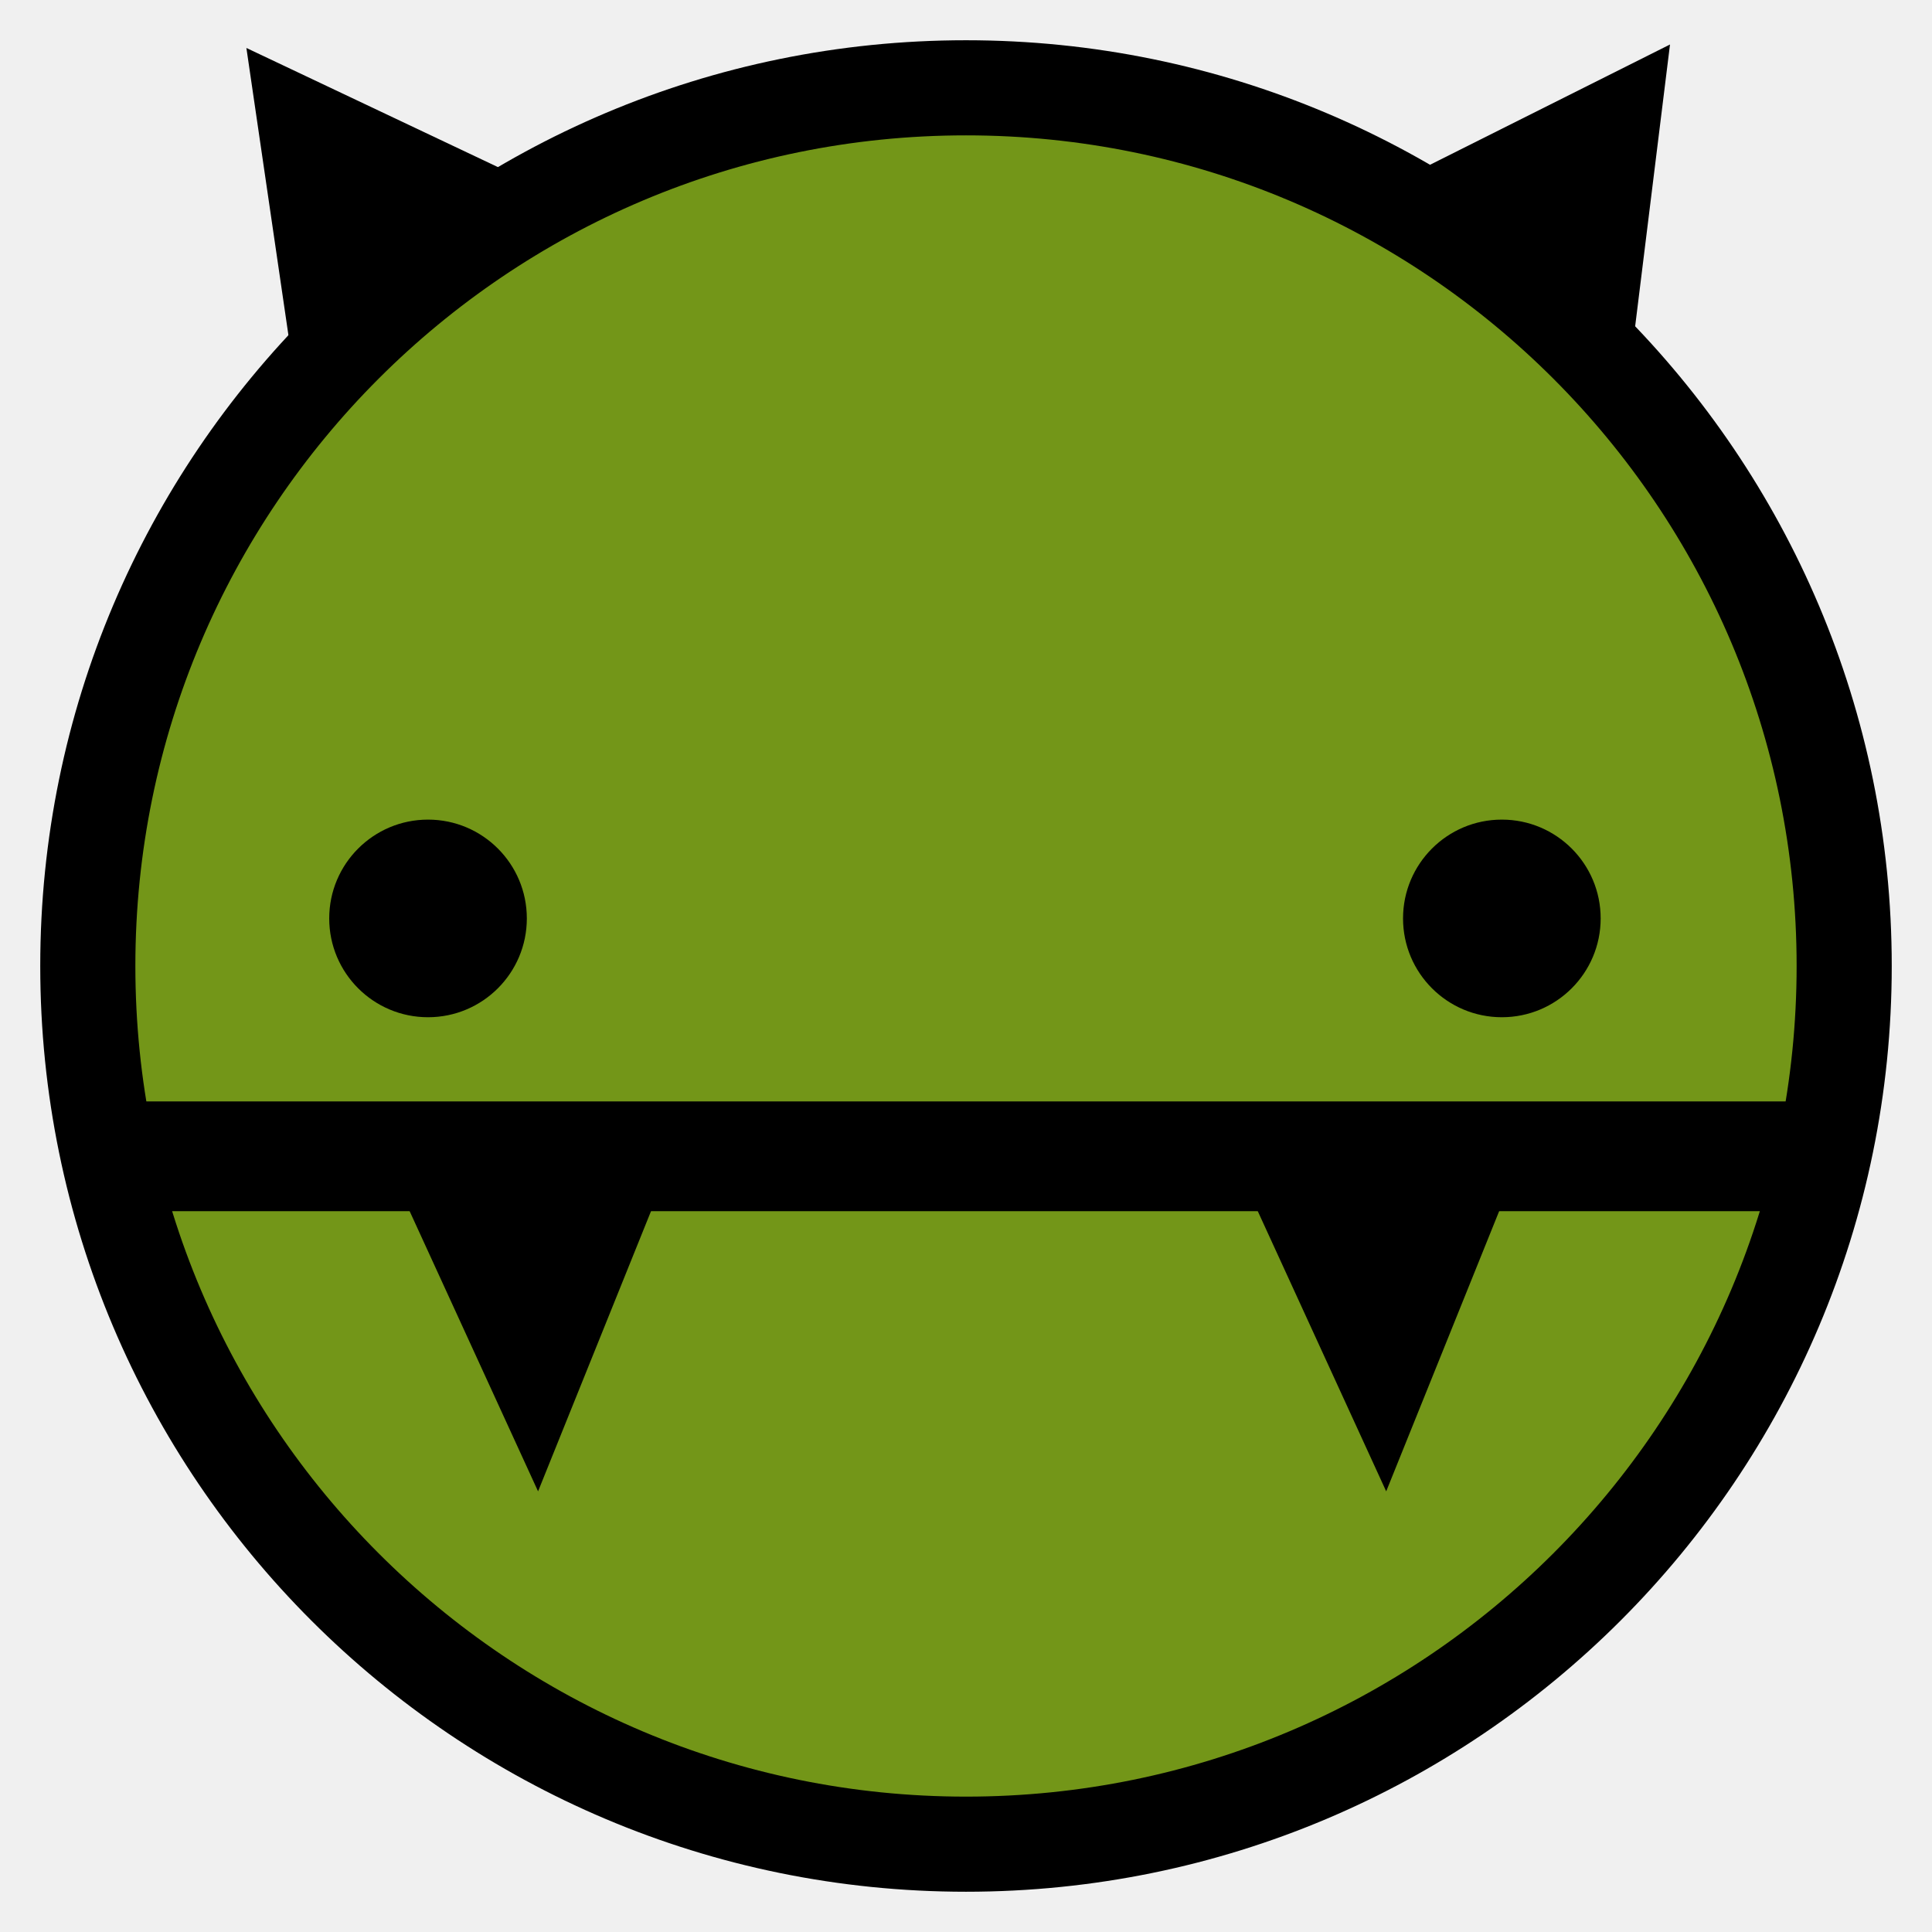
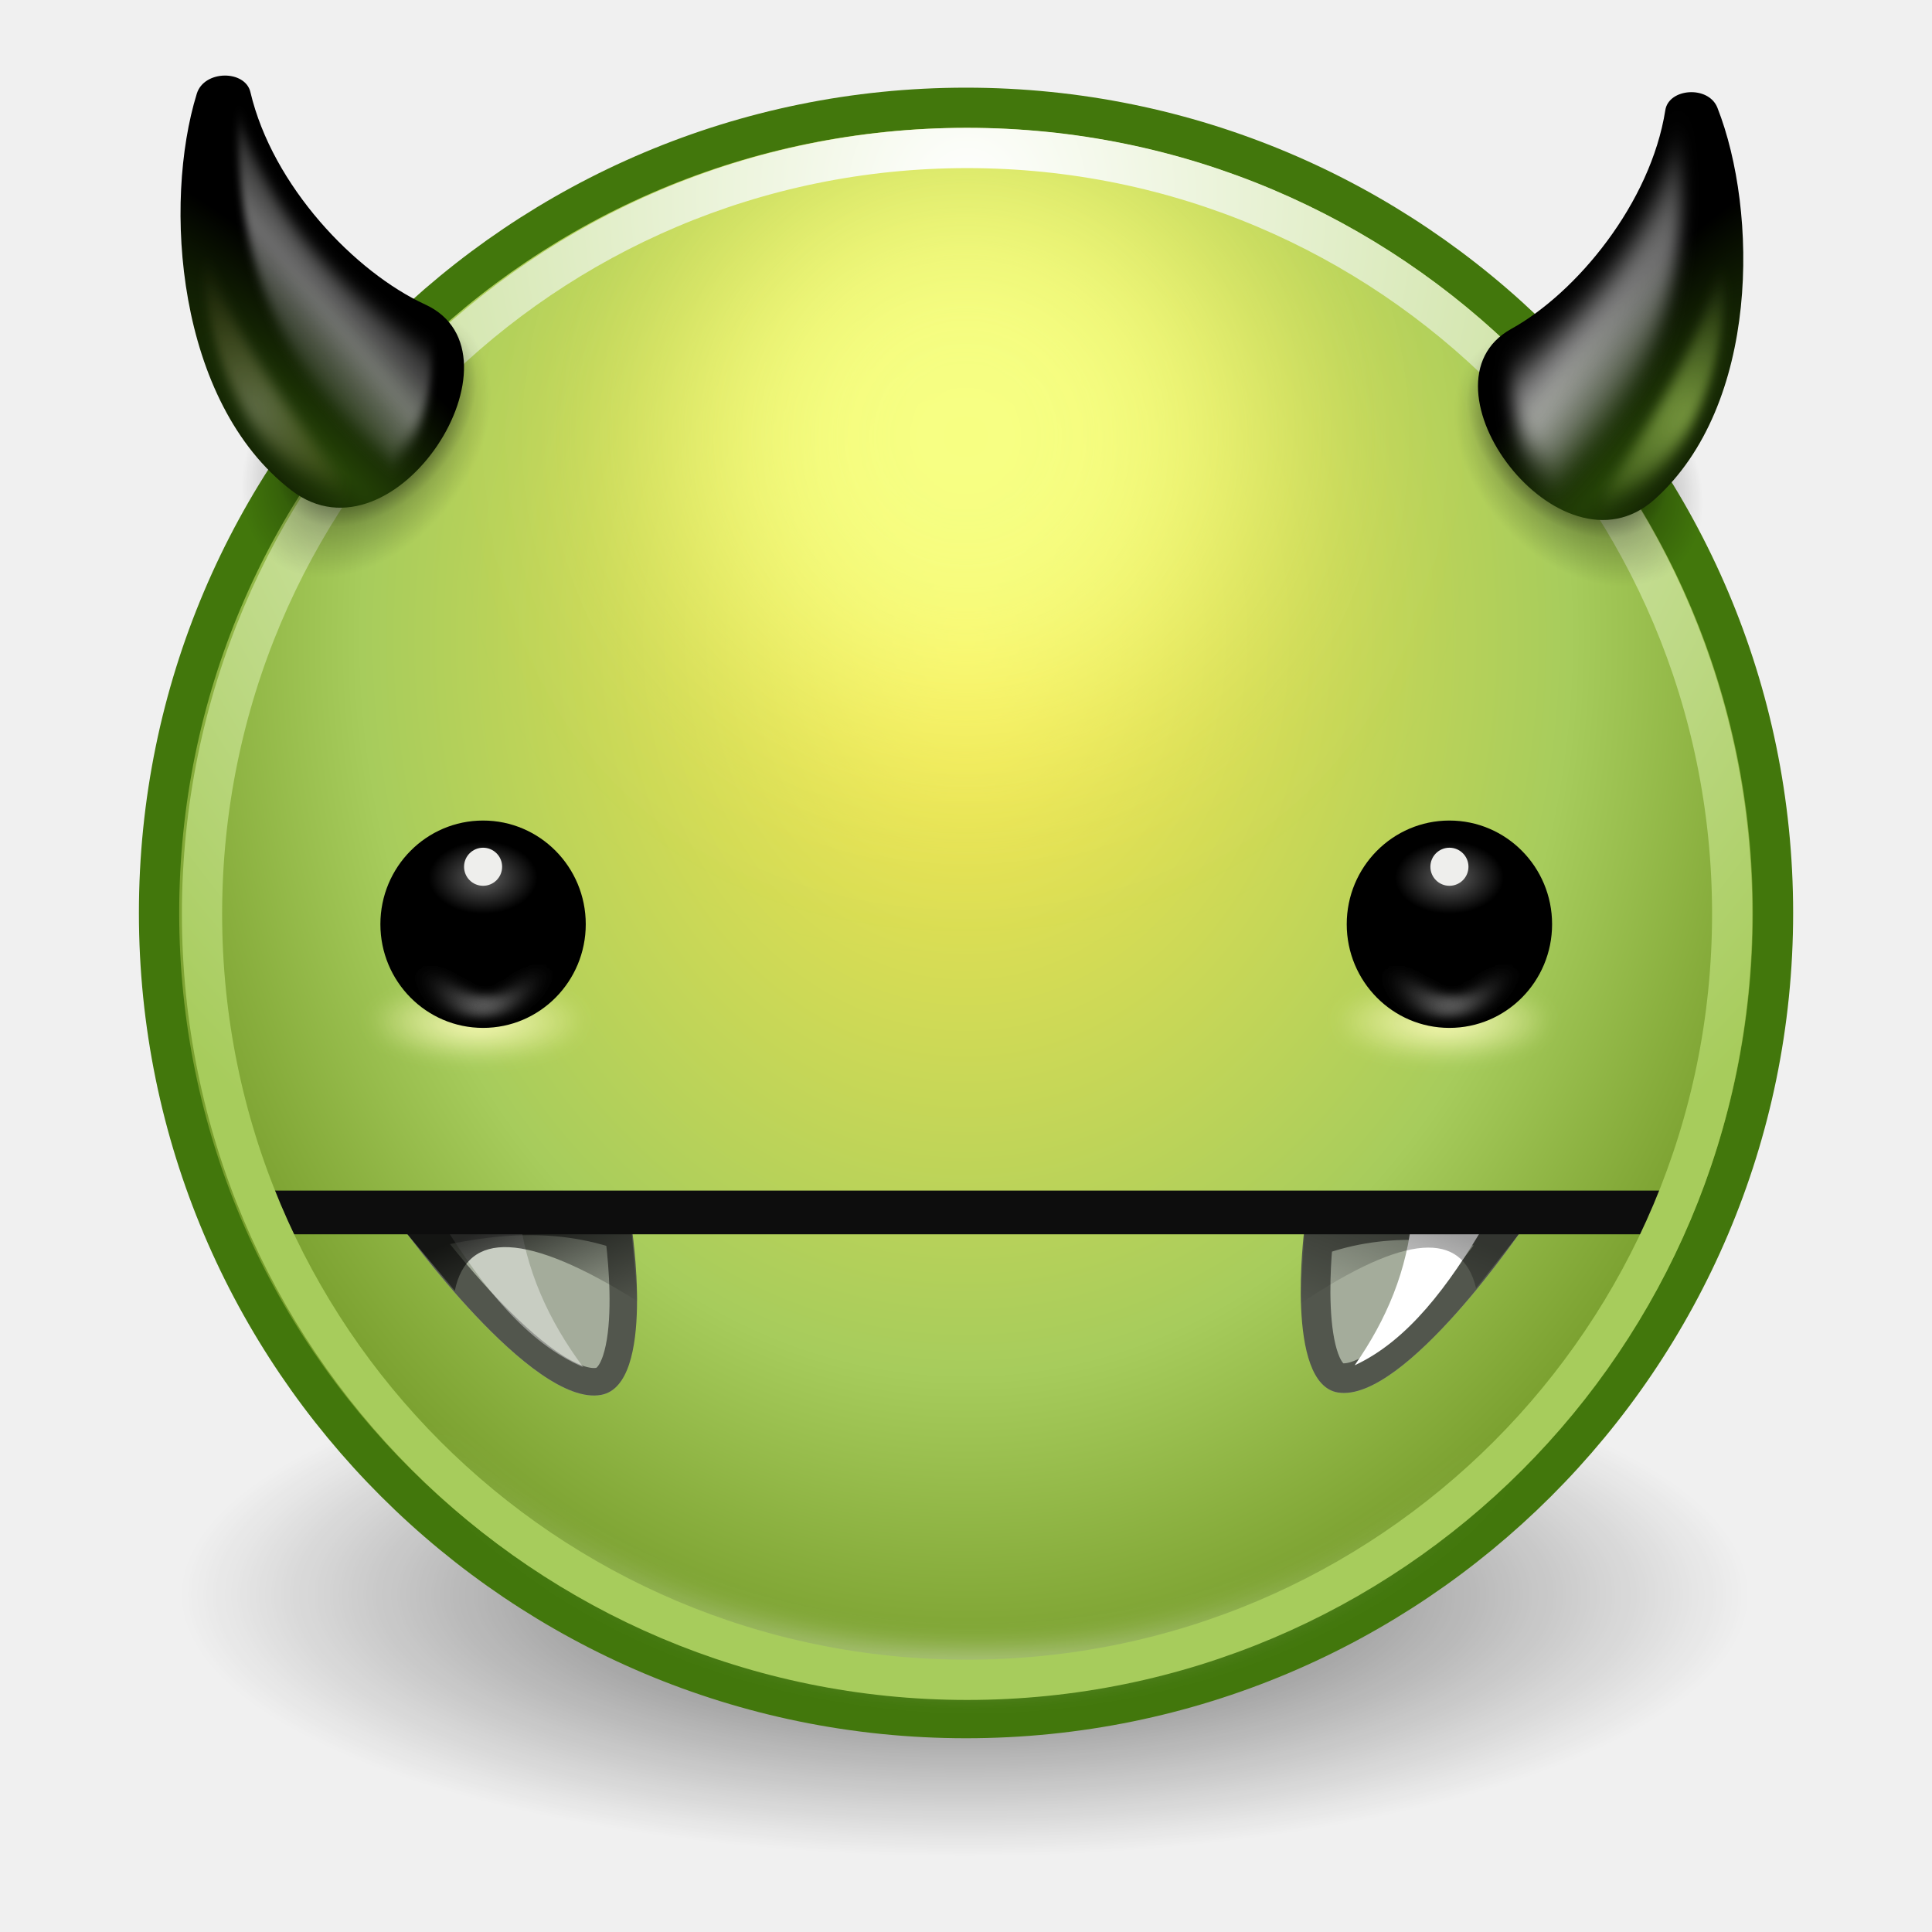
- <svg xmlns="http://www.w3.org/2000/svg" version="1.0" width="48" height="48" id="svg2356">
-   <defs id="defs2358" />
+ <svg xmlns="http://www.w3.org/2000/svg" xmlns:xlink="http://www.w3.org/1999/xlink" width="48" height="48" id="svg6826" version="1.0">
+   <defs id="defs6828">
+     <linearGradient id="linearGradient6814">
+       <stop id="stop6816" offset="0" style="stop-color:#a7cc5c;stop-opacity:1" />
+       <stop id="stop6818" offset="1" style="stop-color:#a7cc5c;stop-opacity:0" />
+     </linearGradient>
+     <radialGradient xlink:href="#linearGradient6814" id="radialGradient6498" gradientUnits="userSpaceOnUse" gradientTransform="matrix(5.5457,0,0,5.2229,-825.952,-246.098)" cx="182.121" cy="58.899" fx="182.121" fy="58.899" r="2.338" />
+     <filter id="filter6444" x="-0.269" width="1.537" y="-0.089" height="1.179">
+       <feGaussianBlur stdDeviation="1.082" id="feGaussianBlur6446" />
+     </filter>
+     <linearGradient id="linearGradient6320">
+       <stop style="stop-color: rgb(255, 255, 255); stop-opacity: 1;" offset="0" id="stop6322" />
+       <stop style="stop-color: rgb(255, 255, 255); stop-opacity: 0;" offset="1" id="stop6324" />
+     </linearGradient>
+     <radialGradient xlink:href="#linearGradient6320" id="radialGradient6496" gradientUnits="userSpaceOnUse" gradientTransform="matrix(1.30576,0.343183,-2.81145,10.6971,110.55,-617.947)" cx="173.328" cy="58.524" fx="173.328" fy="58.524" r="4.836" />
+     <linearGradient id="linearGradient6820">
+       <stop id="stop6822" offset="0" style="stop-color:#244206;stop-opacity:1" />
+       <stop id="stop6824" offset="1" style="stop-color: rgb(0, 0, 0); stop-opacity: 1;" />
+     </linearGradient>
+     <radialGradient xlink:href="#linearGradient6820" id="radialGradient6494" gradientUnits="userSpaceOnUse" gradientTransform="matrix(0.947477,0.319825,-1.24836,3.69825,229.696,-561.607)" cx="318.608" cy="170.593" fx="318.608" fy="170.593" r="0.824" />
+     <radialGradient xlink:href="#linearGradient6537" id="radialGradient6492" gradientUnits="userSpaceOnUse" gradientTransform="matrix(1,0,0,0.654798,0,24.0225)" cx="177.556" cy="69.59" fx="177.556" fy="69.59" r="9.496" />
+     <radialGradient xlink:href="#linearGradient6537" id="radialGradient6490" gradientUnits="userSpaceOnUse" gradientTransform="matrix(1,0,0,0.654798,0,24.0225)" cx="177.556" cy="69.59" fx="177.556" fy="69.59" r="9.496" />
+     <linearGradient id="linearGradient6591">
+       <stop id="stop6593" offset="0" style="stop-color: rgb(255, 249, 232); stop-opacity: 1;" />
+       <stop id="stop6595" offset="1" style="stop-color: rgb(254, 209, 99); stop-opacity: 0;" />
+     </linearGradient>
+     <radialGradient xlink:href="#linearGradient6591" id="radialGradient6481" gradientUnits="userSpaceOnUse" gradientTransform="matrix(5.5457,0,0,5.2229,-825.952,-246.098)" cx="182.121" cy="58.899" fx="182.121" fy="58.899" r="2.338" />
+     <filter id="filter6531" x="-0.319" width="1.639" y="-0.063" height="1.125">
+       <feGaussianBlur stdDeviation="0.622" id="feGaussianBlur6533" />
+     </filter>
+     <linearGradient id="linearGradient6597">
+       <stop style="stop-color: rgb(238, 238, 236); stop-opacity: 0;" offset="0" id="stop6599" />
+       <stop id="stop6605" offset="0.528" style="stop-color: rgb(255, 255, 255); stop-opacity: 1;" />
+       <stop style="stop-color: rgb(238, 238, 236); stop-opacity: 0;" offset="1" id="stop6601" />
+     </linearGradient>
+     <linearGradient xlink:href="#linearGradient6597" id="linearGradient6479" gradientUnits="userSpaceOnUse" x1="169.514" y1="55.165" x2="180.917" y2="57.767" />
+     <linearGradient id="linearGradient6808">
+       <stop id="stop6810" offset="0" style="stop-color:#244206;stop-opacity:1" />
+       <stop id="stop6812" offset="1" style="stop-color: rgb(0, 0, 0); stop-opacity: 1;" />
+     </linearGradient>
+     <radialGradient xlink:href="#linearGradient6808" id="radialGradient6477" gradientUnits="userSpaceOnUse" gradientTransform="matrix(0.947477,0.319825,-1.24836,3.69825,229.696,-561.607)" cx="318.608" cy="170.593" fx="318.608" fy="170.593" r="0.824" />
+     <radialGradient xlink:href="#linearGradient6537" id="radialGradient6475" gradientUnits="userSpaceOnUse" gradientTransform="matrix(1,0,0,0.654798,0,24.0225)" cx="177.556" cy="69.59" fx="177.556" fy="69.59" r="9.496" />
+     <linearGradient id="linearGradient6537">
+       <stop style="stop-color: rgb(0, 0, 0); stop-opacity: 1;" offset="0" id="stop6539" />
+       <stop style="stop-color: rgb(0, 0, 0); stop-opacity: 0;" offset="1" id="stop6541" />
+     </linearGradient>
+     <radialGradient xlink:href="#linearGradient6537" id="radialGradient6473" gradientUnits="userSpaceOnUse" gradientTransform="matrix(1,0,0,0.654798,0,24.0225)" cx="177.556" cy="69.59" fx="177.556" fy="69.59" r="9.496" />
+     <linearGradient id="linearGradient11579">
+       <stop style="stop-color: rgb(0, 0, 0); stop-opacity: 1;" offset="0" id="stop11581" />
+       <stop style="stop-color: rgb(0, 0, 0); stop-opacity: 0;" offset="1" id="stop11583" />
+     </linearGradient>
+     <clipPath clipPathUnits="userSpaceOnUse" id="clipPath11530">
+       <path style="overflow: visible; marker: none; opacity: 1; fill: none; fill-opacity: 1; fill-rule: nonzero; stroke: rgb(0, 0, 0); stroke-width: 0.088; stroke-linecap: butt; stroke-linejoin: miter; stroke-miterlimit: 4; stroke-dasharray: none; stroke-dashoffset: 0pt; stroke-opacity: 1; visibility: visible; display: inline;" d="M 118.625,209.5 C 121.208,209.112 123.792,208.989 126.375,210.25 C 126.375,210.25 126.657,215.731 124.75,215.875 C 122.372,216.054 118.625,209.5 118.625,209.5 z" id="path11532" />
+     </clipPath>
+     <radialGradient xlink:href="#linearGradient12495" id="radialGradient5965" gradientUnits="userSpaceOnUse" gradientTransform="matrix(1,0,0,2.64453,0,-212.81)" cx="175.625" cy="129.771" fx="175.625" fy="129.771" r="5.625" />
+     <radialGradient xlink:href="#linearGradient12477" id="radialGradient5963" gradientUnits="userSpaceOnUse" gradientTransform="matrix(0.529412,-2.51372e-7,4.60027e-7,0.7,81.1764,34.5)" cx="172.5" cy="104.071" fx="172.5" fy="104.071" r="8.5" />
+     <radialGradient xlink:href="#linearGradient12297" id="radialGradient5961" gradientUnits="userSpaceOnUse" gradientTransform="matrix(1,0,0,0.492308,0,89.6458)" cx="142.75" cy="172.867" fx="142.75" fy="172.867" r="16.25" />
+     <filter id="filter12535" x="-0.183" width="1.366" y="-0.155" height="1.311">
+       <feGaussianBlur stdDeviation="0.858" id="feGaussianBlur12537" />
+     </filter>
+     <linearGradient id="linearGradient12495">
+       <stop style="stop-color: rgb(97, 97, 97); stop-opacity: 1;" offset="0" id="stop12497" />
+       <stop style="stop-color: rgb(97, 97, 97); stop-opacity: 0;" offset="1" id="stop12499" />
+     </linearGradient>
+     <radialGradient xlink:href="#linearGradient12495" id="radialGradient5959" gradientUnits="userSpaceOnUse" gradientTransform="matrix(1,0,0,2.64453,0,-212.81)" cx="175.625" cy="129.771" fx="175.625" fy="129.771" r="5.625" />
+     <linearGradient id="linearGradient12477">
+       <stop style="stop-color: rgb(97, 97, 97); stop-opacity: 1;" offset="0" id="stop12479" />
+       <stop style="stop-color: rgb(0, 0, 0); stop-opacity: 1;" offset="1" id="stop12481" />
+     </linearGradient>
+     <radialGradient xlink:href="#linearGradient12477" id="radialGradient5957" gradientUnits="userSpaceOnUse" gradientTransform="matrix(0.529412,-2.51372e-7,4.60027e-7,0.7,81.1764,34.5)" cx="172.5" cy="104.071" fx="172.5" fy="104.071" r="8.5" />
+     <filter id="filter12325" x="-0.107" width="1.214" y="-0.082" height="1.164">
+       <feGaussianBlur stdDeviation="1.449" id="feGaussianBlur12327" />
+     </filter>
+     <linearGradient id="linearGradient12297">
+       <stop style="stop-color: rgb(253, 252, 188); stop-opacity: 1;" offset="0" id="stop12299" />
+       <stop style="stop-color: rgb(253, 252, 188); stop-opacity: 0;" offset="1" id="stop12301" />
+     </linearGradient>
+     <radialGradient xlink:href="#linearGradient12297" id="radialGradient5955" gradientUnits="userSpaceOnUse" gradientTransform="matrix(1,0,0,0.492308,0,89.6458)" cx="142.75" cy="172.867" fx="142.75" fy="172.867" r="16.25" />
+     <linearGradient id="linearGradient6499">
+       <stop style="stop-color: rgb(255, 255, 255); stop-opacity: 1;" offset="0" id="stop6501" />
+       <stop style="stop-color:#a7cc5c;stop-opacity:1" offset="1" id="stop6503" />
+     </linearGradient>
+     <radialGradient xlink:href="#linearGradient6499" id="radialGradient6505" gradientUnits="userSpaceOnUse" gradientTransform="matrix(1.411,0,-5.12856e-5,1.52318,-129.589,-88.5081)" cx="315.073" cy="169.69" fx="315.073" fy="169.69" r="8.626" />
+     <filter id="filter6049">
+       <feGaussianBlur stdDeviation="1.564" id="feGaussianBlur6051" />
+     </filter>
+     <linearGradient id="linearGradient6005">
+       <stop style="stop-color: rgb(255, 255, 255); stop-opacity: 1;" offset="0" id="stop6007" />
+       <stop style="stop-color: rgb(255, 255, 255); stop-opacity: 0;" offset="1" id="stop6009" />
+     </linearGradient>
+     <radialGradient xlink:href="#linearGradient6005" id="radialGradient8581" gradientUnits="userSpaceOnUse" gradientTransform="matrix(1,0,0,0.579653,0,80.5851)" cx="140.193" cy="273.697" fx="140.193" fy="273.697" r="81.986" />
+     <filter id="filter5832" x="-0.438" width="1.875" y="-0.438" height="1.875">
+       <feGaussianBlur stdDeviation="0.798" id="feGaussianBlur5834" />
+     </filter>
+     <clipPath clipPathUnits="userSpaceOnUse" id="clipPath5690">
+       <path xlink:href="#path6824" style="opacity:1;fill:#e9b96e;fill-opacity:1;fill-rule:nonzero;stroke:url(#radialGradient5694) #000000;stroke-width:0.619;stroke-linecap:round;stroke-linejoin:round;marker:none;stroke-miterlimit:4;stroke-dasharray:none;stroke-dashoffset:0;stroke-opacity:1;visibility:visible;display:inline;overflow:visible" id="path5692" d="M 314.969,169.438 C 310.324,169.438 306.562,173.199 306.562,177.844 C 306.562,182.489 310.324,186.25 314.969,186.25 C 319.614,186.25 323.375,182.489 323.375,177.844 C 323.375,173.199 319.614,169.438 314.969,169.438 z" transform="matrix(0.70852,0,0,0.709344,91.3497,52.938)" />
+     </clipPath>
+     <linearGradient id="linearGradient6782">
+       <stop style="stop-color:#fce94f;stop-opacity:1" offset="0" id="stop6784" />
+       <stop id="stop6786" offset="0.7" style="stop-color:#a7cc5c;stop-opacity:1" />
+       <stop style="stop-color:#789e2d;stop-opacity:1" offset="1" id="stop6788" />
+     </linearGradient>
+     <radialGradient xlink:href="#linearGradient6782" id="radialGradient5896" gradientUnits="userSpaceOnUse" gradientTransform="matrix(1.01041,0,0,1.23326,-3.27732,-40.2111)" cx="314.969" cy="174.444" fx="314.969" fy="174.444" r="9.031" />
+     <linearGradient id="linearGradient5629">
+       <stop style="stop-color: rgb(0, 0, 0); stop-opacity: 1;" offset="0" id="stop5631" />
+       <stop style="stop-color: rgb(0, 0, 0); stop-opacity: 0;" offset="1" id="stop5633" />
+     </linearGradient>
+     <radialGradient xlink:href="#linearGradient5629" id="radialGradient8573" gradientUnits="userSpaceOnUse" gradientTransform="matrix(1,0,0,0.336323,0,122.925)" cx="314.031" cy="185.219" fx="314.031" fy="185.219" r="6.969" />
+     <radialGradient xlink:href="#linearGradient6499" id="radialGradient2610" gradientUnits="userSpaceOnUse" gradientTransform="matrix(1.411,0,-5.12856e-5,1.52318,-129.589,-88.5081)" cx="315.073" cy="169.69" fx="315.073" fy="169.69" r="8.626" />
+     <radialGradient xlink:href="#linearGradient12297" id="radialGradient2615" gradientUnits="userSpaceOnUse" gradientTransform="matrix(1,0,0,0.492308,0,89.6458)" cx="142.75" cy="172.867" fx="142.75" fy="172.867" r="16.25" />
+     <radialGradient xlink:href="#linearGradient12477" id="radialGradient2617" gradientUnits="userSpaceOnUse" gradientTransform="matrix(0.529412,-2.51372e-7,4.60027e-7,0.7,81.1764,34.5)" cx="172.5" cy="104.071" fx="172.5" fy="104.071" r="8.5" />
+     <radialGradient xlink:href="#linearGradient12495" id="radialGradient2619" gradientUnits="userSpaceOnUse" gradientTransform="matrix(1,0,0,2.64453,0,-212.81)" cx="175.625" cy="129.771" fx="175.625" fy="129.771" r="5.625" />
+     <radialGradient xlink:href="#linearGradient12297" id="radialGradient2621" gradientUnits="userSpaceOnUse" gradientTransform="matrix(1,0,0,0.492308,0,89.6458)" cx="142.75" cy="172.867" fx="142.75" fy="172.867" r="16.25" />
+     <radialGradient xlink:href="#linearGradient12477" id="radialGradient2623" gradientUnits="userSpaceOnUse" gradientTransform="matrix(0.529412,-2.51372e-7,4.60027e-7,0.7,81.1764,34.5)" cx="172.5" cy="104.071" fx="172.5" fy="104.071" r="8.5" />
+     <radialGradient xlink:href="#linearGradient12495" id="radialGradient2625" gradientUnits="userSpaceOnUse" gradientTransform="matrix(1,0,0,2.64453,0,-212.81)" cx="175.625" cy="129.771" fx="175.625" fy="129.771" r="5.625" />
+     <radialGradient xlink:href="#linearGradient12297" id="radialGradient2650" gradientUnits="userSpaceOnUse" gradientTransform="matrix(1,0,0,0.492308,0,89.6458)" cx="142.75" cy="172.867" fx="142.75" fy="172.867" r="16.25" />
+     <radialGradient xlink:href="#linearGradient12477" id="radialGradient2652" gradientUnits="userSpaceOnUse" gradientTransform="matrix(0.529412,-2.51372e-7,4.60027e-7,0.7,81.1764,34.5)" cx="172.5" cy="104.071" fx="172.5" fy="104.071" r="8.5" />
+     <radialGradient xlink:href="#linearGradient12495" id="radialGradient2654" gradientUnits="userSpaceOnUse" gradientTransform="matrix(1,0,0,2.64453,0,-212.81)" cx="175.625" cy="129.771" fx="175.625" fy="129.771" r="5.625" />
+     <radialGradient xlink:href="#linearGradient12297" id="radialGradient2656" gradientUnits="userSpaceOnUse" gradientTransform="matrix(1,0,0,0.492308,0,89.6458)" cx="142.75" cy="172.867" fx="142.75" fy="172.867" r="16.25" />
+     <radialGradient xlink:href="#linearGradient12477" id="radialGradient2658" gradientUnits="userSpaceOnUse" gradientTransform="matrix(0.529412,-2.51372e-7,4.60027e-7,0.7,81.1764,34.5)" cx="172.5" cy="104.071" fx="172.5" fy="104.071" r="8.5" />
+     <radialGradient xlink:href="#linearGradient12495" id="radialGradient2660" gradientUnits="userSpaceOnUse" gradientTransform="matrix(1,0,0,2.64453,0,-212.81)" cx="175.625" cy="129.771" fx="175.625" fy="129.771" r="5.625" />
+     <linearGradient xlink:href="#linearGradient11579" id="linearGradient2748" gradientUnits="userSpaceOnUse" x1="182.102" y1="187.813" x2="183.494" y2="191.967" />
+     <linearGradient xlink:href="#linearGradient11579" id="linearGradient2750" gradientUnits="userSpaceOnUse" x1="182.102" y1="187.813" x2="183.494" y2="191.967" />
+     <radialGradient xlink:href="#linearGradient12477" id="radialGradient2776" gradientUnits="userSpaceOnUse" gradientTransform="matrix(0.529412,-2.51372e-7,4.60027e-7,0.7,81.1764,34.5)" cx="172.5" cy="104.071" fx="172.5" fy="104.071" r="8.5" />
+     <radialGradient xlink:href="#linearGradient12495" id="radialGradient2778" gradientUnits="userSpaceOnUse" gradientTransform="matrix(1,0,0,2.64453,0,-212.81)" cx="175.625" cy="129.771" fx="175.625" fy="129.771" r="5.625" />
+     <radialGradient xlink:href="#linearGradient12477" id="radialGradient2788" gradientUnits="userSpaceOnUse" gradientTransform="matrix(0.529412,-2.51372e-7,4.60027e-7,0.7,81.1764,34.5)" cx="172.5" cy="104.071" fx="172.5" fy="104.071" r="8.5" />
+     <radialGradient xlink:href="#linearGradient12495" id="radialGradient2790" gradientUnits="userSpaceOnUse" gradientTransform="matrix(1,0,0,2.64453,0,-212.81)" cx="175.625" cy="129.771" fx="175.625" fy="129.771" r="5.625" />
+     <radialGradient xlink:href="#linearGradient12297" id="radialGradient2798" gradientUnits="userSpaceOnUse" gradientTransform="matrix(1,0,0,0.492308,0,89.6458)" cx="142.75" cy="172.867" fx="142.75" fy="172.867" r="16.25" />
+     <radialGradient xlink:href="#linearGradient12297" id="radialGradient2806" gradientUnits="userSpaceOnUse" gradientTransform="matrix(1,0,0,0.492308,0,89.6458)" cx="142.75" cy="172.867" fx="142.75" fy="172.867" r="16.25" />
+   </defs>
  <g id="layer1">
-     <path d="M 714.246 511.176 A 209.072 209.072 0 1 1  296.102,511.176 A 209.072 209.072 0 1 1  714.246 511.176 z" transform="matrix(0.104358,0,0,0.104358,-28.71909,-29.34546)" style="fill:#739618;fill-opacity:1;fill-rule:nonzero;stroke:#000000;stroke-width:22.645;stroke-linecap:butt;stroke-linejoin:miter;stroke-miterlimit:6;stroke-dasharray:none;stroke-dashoffset:0;stroke-opacity:1" id="path1307" />
-     <rect width="41.461" height="0.364" x="3.087" y="28.546" style="fill:#ffffff;fill-opacity:1;fill-rule:evenodd;stroke:#000000;stroke-width:2.363;stroke-linecap:butt;stroke-linejoin:miter;stroke-miterlimit:6;stroke-dasharray:none;stroke-dashoffset:0;stroke-opacity:1" id="rect2182" />
-     <path d="M 8.179,28.91 C 8.191,28.969 8.3,28.91 8.179,28.91 z " style="fill:none;fill-opacity:0.75;fill-rule:evenodd;stroke:#000000;stroke-width:0.091px;stroke-linecap:butt;stroke-linejoin:miter;stroke-opacity:1" id="path2217" />
-     <g transform="matrix(9.089273e-2,0,0,9.089273e-2,-10.86597,-21.43572)" id="g2301">
-       <path d="M 222.577,546.188 L 266.592,642.221 L 305.105,546.688 L 222.577,546.188 z " style="fill:#000000;fill-opacity:1;fill-rule:evenodd;stroke:#000000;stroke-width:1px;stroke-linecap:butt;stroke-linejoin:miter;stroke-opacity:1" id="path2231" />
-       <path d="M 454.406,546.188 L 498.422,642.221 L 536.935,546.688 L 454.406,546.188 z " style="fill:#000000;fill-opacity:1;fill-rule:evenodd;stroke:#000000;stroke-width:1px;stroke-linecap:butt;stroke-linejoin:miter;stroke-opacity:1" id="path2233" />
+     <g id="g3741" transform="translate(-0.5255121,-1.87733)">
+       <g id="g6024" transform="matrix(1.963921,0,0,1.942436,-701.6206,-321.7676)" />
+       <g id="g6818" style="opacity:0.635" transform="matrix(2.27955,0,0,2.27955,-691.4041,-380.9543)">
+         <path style="opacity:1;fill:url(#radialGradient8573);fill-opacity:1;fill-rule:nonzero;stroke:none;stroke-width:1;stroke-linecap:round;stroke-linejoin:round;marker:none;stroke-miterlimit:4;stroke-dasharray:none;stroke-dashoffset:0;stroke-opacity:1;visibility:visible;display:inline;overflow:visible" id="path6822" d="M 321,185.219 A 6.969,2.344 0 1 1 307.062,185.219 A 6.969,2.344 0 1 1 321,185.219 z" transform="matrix(1.227526,0,0,1.216614,-71.4264,-40.01626)" />
+       </g>
+       <path transform="matrix(2.350125,0,0,2.344927,-715.6904,-392.4718)" style="fill:url(#radialGradient5896);fill-opacity:1;fill-rule:nonzero;stroke:#42770c;stroke-width:0.426;stroke-linecap:round;stroke-linejoin:round;marker:none;stroke-miterlimit:4;stroke-dasharray:none;stroke-dashoffset:0;stroke-opacity:1;visibility:visible;display:inline;overflow:visible" id="path6824" d="M 323.5,177.844 A 8.531,8.531 0 1 1 306.438,177.844 A 8.531,8.531 0 1 1 323.5,177.844 z" />
+       <g transform="translate(-0.2678571,0)" id="g2734">
+         <g id="g5835" transform="matrix(-6.325051,5.464895,5.464895,6.325051,1037.894,-2858.975)">
+           <g id="g5837" transform="matrix(-0.820668,0.571405,0.571405,0.820668,471.332,-148.098)">
+             <path style="opacity:1;fill:#a4ac9b;fill-opacity:1;fill-rule:nonzero;stroke:none;stroke-width:5;stroke-linecap:butt;stroke-linejoin:miter;marker:none;stroke-miterlimit:4;stroke-dasharray:none;stroke-dashoffset:0;stroke-opacity:1;visibility:visible;display:inline;overflow:visible" d="M 313.193,183.436 C 313.419,183.402 313.645,183.391 313.871,183.501 C 313.871,183.501 313.896,183.981 313.729,183.994 C 313.521,184.009 313.193,183.436 313.193,183.436 z" id="path5839" />
+             <path transform="matrix(8.75215e-2,0,0,8.75215e-2,302.811,165.1)" id="path5841" d="M 118.625,209.5 C 121.208,209.112 123.792,208.989 126.375,210.25 C 126.375,210.25 126.657,215.731 124.75,215.875 C 122.372,216.054 118.625,209.5 118.625,209.5 z" style="opacity:0.5;fill:none;fill-opacity:1;fill-rule:nonzero;stroke:#000000;stroke-width:1.867;stroke-linecap:butt;stroke-linejoin:miter;marker:none;stroke-miterlimit:4;stroke-dasharray:none;stroke-dashoffset:0;stroke-opacity:1;visibility:visible;display:inline;overflow:visible" clip-path="url(#clipPath11530)" />
+             <path style="opacity:0.391;fill:#ffffff;fill-opacity:1;fill-rule:nonzero;stroke:none;stroke-width:1;stroke-linecap:butt;stroke-linejoin:miter;marker:none;stroke-miterlimit:4;stroke-dasharray:none;stroke-dashoffset:0;stroke-opacity:1;visibility:visible;display:inline;overflow:visible" d="M 313.685,183.906 C 313.527,183.818 313.414,183.64 313.314,183.436 L 313.543,183.425 C 313.544,183.601 313.598,183.759 313.685,183.906 z" id="path5843" />
+           </g>
+           <path style="opacity:0.752;fill:url(#linearGradient2748);fill-opacity:1;fill-rule:nonzero;stroke:none;stroke-width:1;stroke-linecap:butt;stroke-linejoin:miter;marker:none;stroke-miterlimit:4;stroke-dasharray:none;stroke-dashoffset:0;stroke-opacity:1;visibility:visible;display:inline;overflow:visible" d="M 179.119,190.708 L 180.622,192.785 C 181.929,188.52 183.424,187.18 185.085,188.454 L 185.041,185.581 C 182.935,186.829 180.771,187.872 179.119,190.708 z" id="path5845" transform="matrix(8.75215e-2,0,0,8.75215e-2,302.927,165.154)" />
+         </g>
+         <g transform="matrix(6.240061,5.081974,-5.081974,6.240061,-1030.77,-2721.4)" id="g5823">
+           <g transform="matrix(-0.820668,0.571405,0.571405,0.820668,471.332,-148.098)" id="g5825">
+             <path id="path5827" d="M 313.193,183.436 C 313.419,183.402 313.645,183.391 313.871,183.501 C 313.871,183.501 313.896,183.981 313.729,183.994 C 313.521,184.009 313.193,183.436 313.193,183.436 z" style="opacity:1;fill:#a4ac9b;fill-opacity:1;fill-rule:nonzero;stroke:none;stroke-width:5;stroke-linecap:butt;stroke-linejoin:miter;marker:none;stroke-miterlimit:4;stroke-dasharray:none;stroke-dashoffset:0;stroke-opacity:1;visibility:visible;display:inline;overflow:visible" />
+             <path clip-path="url(#clipPath11530)" style="opacity:0.5;fill:none;fill-opacity:1;fill-rule:nonzero;stroke:#000000;stroke-width:2.091;stroke-linecap:butt;stroke-linejoin:miter;marker:none;stroke-miterlimit:4;stroke-dasharray:none;stroke-dashoffset:0;stroke-opacity:1;visibility:visible;display:inline;overflow:visible" d="M 118.625,209.5 C 121.208,209.112 123.792,208.989 126.375,210.25 C 126.375,210.25 126.657,215.731 124.75,215.875 C 122.372,216.054 118.625,209.5 118.625,209.5 z" id="path5829" transform="matrix(8.75215e-2,0,0,8.75215e-2,302.811,165.1)" />
+             <path id="path5831" d="M 313.685,183.906 C 313.527,183.818 313.414,183.64 313.314,183.436 L 313.543,183.425 C 313.544,183.601 313.598,183.759 313.685,183.906 z" style="opacity:1;fill:#ffffff;fill-opacity:1;fill-rule:nonzero;stroke:none;stroke-width:1;stroke-linecap:butt;stroke-linejoin:miter;marker:none;stroke-miterlimit:4;stroke-dasharray:none;stroke-dashoffset:0;stroke-opacity:1;visibility:visible;display:inline;overflow:visible" />
+           </g>
+           <path transform="matrix(8.75215e-2,0,0,8.75215e-2,302.927,165.154)" id="path5833" d="M 179.119,190.708 L 180.622,192.785 C 181.929,188.52 183.424,187.18 185.085,188.454 L 185.041,185.581 C 182.935,186.829 180.771,187.872 179.119,190.708 z" style="opacity:0.381;fill:url(#linearGradient2750);fill-opacity:1;fill-rule:nonzero;stroke:none;stroke-width:1;stroke-linecap:butt;stroke-linejoin:miter;marker:none;stroke-miterlimit:4;stroke-dasharray:none;stroke-dashoffset:0;stroke-opacity:1;visibility:visible;display:inline;overflow:visible" />
+         </g>
+       </g>
+       <path id="path2591" d="M 6.998,32 L 41.992,32" style="fill:none;fill-opacity:0.75;fill-rule:evenodd;stroke:#0d0d0d;stroke-width:1.086;stroke-linecap:butt;stroke-linejoin:miter;stroke-miterlimit:4;stroke-dasharray:none;stroke-opacity:1" />
+       <path style="fill:#f7ff83;fill-opacity:1;fill-rule:nonzero;stroke:none;stroke-width:0.463;stroke-linecap:round;stroke-linejoin:round;marker:none;stroke-miterlimit:4;stroke-dasharray:none;stroke-dashoffset:0;stroke-opacity:1;visibility:visible;display:inline;overflow:visible;filter:url(#filter5832)" id="path6826" d="M 316.688,175.375 A 2.188,2.188 0 1 1 312.312,175.375 A 2.188,2.188 0 1 1 316.688,175.375 z" transform="matrix(3.19137,0,0,3.19137,-979.1683,-546.9616)" clip-path="url(#clipPath5690)" />
+       <path style="opacity:0.399;fill:url(#radialGradient8581);fill-opacity:1;fill-rule:evenodd;stroke:none;stroke-width:1px;stroke-linecap:butt;stroke-linejoin:miter;stroke-opacity:1;filter:url(#filter6049)" d="M 58.219,144.188 C 56.62,271.151 224.45,267.235 222.156,154.406 C 219.989,261.502 60.603,264.864 58.25,144.188 L 58.219,144.188 z" transform="matrix(0.2165438,0,0,0.1995096,-6.048925,-3.978248)" id="path6840" />
+       <g id="g6872" transform="matrix(4.508927,0,0,5.566638,-1387.399,-977.9547)" style="opacity:0.246" />
+       <path transform="matrix(2.261136,0,0,2.263764,-687.6337,-378.0142)" d="M 314.969,169.438 C 310.324,169.438 306.562,173.199 306.562,177.844 C 306.562,182.489 310.324,186.25 314.969,186.25 C 319.614,186.25 323.375,182.489 323.375,177.844 C 323.375,173.199 319.614,169.438 314.969,169.438 z" id="path7025" style="fill:none;fill-opacity:1;fill-rule:nonzero;stroke:url(#radialGradient2610);stroke-width:0.442;stroke-linecap:round;stroke-linejoin:round;marker:none;stroke-miterlimit:4;stroke-dasharray:none;stroke-dashoffset:0;stroke-opacity:1;visibility:visible;display:inline;overflow:visible" xlink:href="#path6824" />
+       <g style="display:inline" transform="matrix(-3.241265,1.639877,1.639877,3.241265,761.048,-1063.718)" id="g5880">
+         <g transform="translate(-3.8229e-2,-0.1623)" id="g5882">
+           <path style="opacity:1;fill:url(#radialGradient6473);fill-opacity:1;fill-rule:nonzero;stroke:none;stroke-width:1;stroke-linecap:butt;stroke-linejoin:miter;marker:none;stroke-miterlimit:4;stroke-dasharray:none;stroke-dashoffset:0;stroke-opacity:1;visibility:visible;display:inline;overflow:visible" id="path5884" d="M 187.052,69.59 A 9.496,6.218 0 1 1 168.06,69.59 A 9.496,6.218 0 1 1 187.052,69.59 z" transform="matrix(8.19145e-2,3.08225e-2,-3.08225e-2,8.19145e-2,305.898,159.966)" />
+           <path transform="matrix(0.100881,4.10693e-2,-3.79592e-2,0.109146,303.147,156.341)" d="M 187.052,69.59 A 9.496,6.218 0 1 1 168.06,69.59 A 9.496,6.218 0 1 1 187.052,69.59 z" id="path5886" style="opacity:0.604;fill:url(#radialGradient6475);fill-opacity:1;fill-rule:nonzero;stroke:none;stroke-width:1;stroke-linecap:butt;stroke-linejoin:miter;marker:none;stroke-miterlimit:4;stroke-dasharray:none;stroke-dashoffset:0;stroke-opacity:1;visibility:visible;display:inline;overflow:visible" />
+         </g>
+         <path style="opacity:1;fill:url(#radialGradient6477);fill-opacity:1;fill-rule:nonzero;stroke:none;stroke-width:0.438;stroke-linecap:butt;stroke-linejoin:miter;marker:none;stroke-miterlimit:4;stroke-dasharray:none;stroke-dashoffset:0;stroke-opacity:1;visibility:visible;display:inline;overflow:visible" d="M 317.595,170.41 C 317.094,171.04 318.598,171.935 318.985,171.132 C 319.417,170.234 318.881,168.98 318.338,168.418 C 318.219,168.295 317.969,168.422 318.006,168.574 C 318.161,169.216 317.923,169.997 317.595,170.41 z" id="path5888" />
+         <path transform="matrix(8.75215e-2,0,0,8.75215e-2,302.867,165.145)" id="path5890" d="M 174.777,40.614 C 175.478,47.839 174.812,54.232 169.514,63.785 C 170.805,66.244 172.164,68.667 176.061,69.715 C 181.657,57.692 178.8,48.424 174.777,40.614 z" style="opacity:0.446;fill:url(#linearGradient6479);fill-opacity:1;fill-rule:nonzero;stroke:none;stroke-width:1;stroke-linecap:butt;stroke-linejoin:miter;marker:none;stroke-miterlimit:4;stroke-dasharray:none;stroke-dashoffset:0;stroke-opacity:1;visibility:visible;display:inline;overflow:visible;filter:url(#filter6531)" />
+         <path transform="matrix(8.75215e-2,0,0,8.75215e-2,302.927,165.154)" id="path5892" d="M 180.622,46.373 C 185.134,56.373 185.623,64.96 179.362,70.18 C 180.966,61.721 182.571,53.389 180.622,46.373 z" style="opacity:0.307;fill:url(#radialGradient6481);fill-opacity:1;fill-rule:nonzero;stroke:none;stroke-width:1;stroke-linecap:butt;stroke-linejoin:miter;marker:none;stroke-miterlimit:4;stroke-dasharray:none;stroke-dashoffset:0;stroke-opacity:1;visibility:visible;display:inline;overflow:visible;filter:url(#filter6531)" />
+       </g>
+       <g style="display:inline" id="g5865" transform="matrix(3.263108,1.354205,-1.354205,3.263108,-767.5043,-976.1063)">
+         <g id="g5867" transform="translate(-3.8229e-2,-0.1623)">
+           <path transform="matrix(8.19145e-2,3.08225e-2,-3.08225e-2,8.19145e-2,305.898,159.966)" d="M 187.052,69.59 A 9.496,6.218 0 1 1 168.06,69.59 A 9.496,6.218 0 1 1 187.052,69.59 z" id="path5869" style="opacity:1;fill:url(#radialGradient6490);fill-opacity:1;fill-rule:nonzero;stroke:none;stroke-width:1;stroke-linecap:butt;stroke-linejoin:miter;marker:none;stroke-miterlimit:4;stroke-dasharray:none;stroke-dashoffset:0;stroke-opacity:1;visibility:visible;display:inline;overflow:visible" />
+           <path style="opacity:0.604;fill:url(#radialGradient6492);fill-opacity:1;fill-rule:nonzero;stroke:none;stroke-width:1;stroke-linecap:butt;stroke-linejoin:miter;marker:none;stroke-miterlimit:4;stroke-dasharray:none;stroke-dashoffset:0;stroke-opacity:1;visibility:visible;display:inline;overflow:visible" id="path5871" d="M 187.052,69.59 A 9.496,6.218 0 1 1 168.06,69.59 A 9.496,6.218 0 1 1 187.052,69.59 z" transform="matrix(0.100881,4.10693e-2,-3.79592e-2,0.109146,303.147,156.341)" />
+         </g>
+         <path id="path5873" d="M 317.595,170.41 C 317.094,171.04 318.598,171.935 318.985,171.132 C 319.417,170.234 318.881,168.98 318.338,168.418 C 318.219,168.295 317.969,168.422 318.006,168.574 C 318.161,169.216 317.923,169.997 317.595,170.41 z" style="opacity:1;fill:url(#radialGradient6494);fill-opacity:1;fill-rule:nonzero;stroke:none;stroke-width:0.438;stroke-linecap:butt;stroke-linejoin:miter;marker:none;stroke-miterlimit:4;stroke-dasharray:none;stroke-dashoffset:0;stroke-opacity:1;visibility:visible;display:inline;overflow:visible" />
+         <path style="opacity:0.668;fill:url(#radialGradient6496);fill-opacity:1;fill-rule:nonzero;stroke:none;stroke-width:1;stroke-linecap:butt;stroke-linejoin:miter;marker:none;stroke-miterlimit:4;stroke-dasharray:none;stroke-dashoffset:0;stroke-opacity:1;visibility:visible;display:inline;overflow:visible;filter:url(#filter6444)" d="M 174.777,40.614 C 175.478,47.839 174.812,54.232 169.514,63.785 C 170.805,66.244 172.164,68.667 176.061,69.715 C 181.657,57.692 178.8,48.424 174.777,40.614 z" id="path5876" transform="matrix(8.75215e-2,0,0,8.75215e-2,302.867,165.145)" />
+         <path style="opacity:0.668;fill:url(#radialGradient6498);fill-opacity:1;fill-rule:nonzero;stroke:none;stroke-width:1;stroke-linecap:butt;stroke-linejoin:miter;marker:none;stroke-miterlimit:4;stroke-dasharray:none;stroke-dashoffset:0;stroke-opacity:1;visibility:visible;display:inline;overflow:visible;filter:url(#filter6531)" d="M 180.622,46.373 C 185.134,56.373 185.623,64.96 179.362,70.18 C 180.966,61.721 182.571,53.389 180.622,46.373 z" id="path5878" transform="matrix(8.75215e-2,0,0,8.75215e-2,302.927,165.154)" />
+       </g>
+       <path transform="matrix(0.1690312,0,0,-0.1287939,12.28476,49.76682)" id="path12699" d="M 126.5,187 C 126.5,187 128.711,145.653 142,145.5 C 155.731,145.342 159,188 159,188 C 143.693,166.192 135.355,177.835 126.5,187 z" style="opacity:0.995;fill:url(#radialGradient2798);fill-opacity:1;fill-rule:evenodd;stroke:none;stroke-width:1px;stroke-linecap:butt;stroke-linejoin:miter;stroke-opacity:1;display:inline;filter:url(#filter12325)" />
+       <g transform="translate(12.53571,12.7053)" id="g2665">
+         <g transform="matrix(0.300126,0,0,0.1287939,-28.67211,-2.67731)" id="use12709">
+           <path style="opacity:1;fill:url(#radialGradient2788);fill-opacity:1;fill-rule:nonzero;stroke:none;stroke-width:1;stroke-linecap:round;stroke-linejoin:round;marker:none;stroke-miterlimit:4;stroke-dasharray:none;stroke-dashoffset:0;stroke-opacity:1;visibility:visible;display:inline;overflow:visible" id="path13214" d="M 181,115 A 8.5,17 0 1 1 164,115 A 8.5,17 0 1 1 181,115 z" transform="matrix(1,0,0,1.17647,3,-20.2941)" />
+           <path style="fill:url(#radialGradient2790);fill-opacity:1;fill-rule:evenodd;stroke:none;stroke-width:1px;stroke-linecap:butt;stroke-linejoin:miter;stroke-opacity:1;filter:url(#filter12535)" d="M 170,119.75 C 170,119.75 170.976,132.866 175.25,133 C 179.475,133.132 181.25,120.25 181.25,120.25 C 178.224,124.43 176.729,137.79 170,119.75 z" id="path13216" />
+         </g>
+         <path style="fill:#eeeeec;fill-opacity:1;fill-rule:nonzero;stroke:none;stroke-width:1;stroke-linecap:round;stroke-linejoin:round;marker:none;stroke-miterlimit:4;stroke-dasharray:none;stroke-dashoffset:0;stroke-opacity:1;visibility:visible;display:inline;overflow:visible" id="path2658" d="M 326.938,57.594 A 0.406,0.406 0 1 1 326.125,57.594 A 0.406,0.406 0 1 1 326.938,57.594 z" transform="matrix(1.16346,0,0,1.16346,-355.9059,-56.30208)" />
+       </g>
+       <path transform="matrix(0.1690312,0,0,-0.1287939,-11.72361,49.76682)" id="path2762" d="M 126.5,187 C 126.5,187 128.711,145.653 142,145.5 C 155.731,145.342 159,188 159,188 C 143.693,166.192 135.355,177.835 126.5,187 z" style="opacity:0.995;fill:url(#radialGradient2806);fill-opacity:1;fill-rule:evenodd;stroke:none;stroke-width:1px;stroke-linecap:butt;stroke-linejoin:miter;stroke-opacity:1;display:inline;filter:url(#filter12325)" />
+       <g transform="translate(-11.47266,12.7053)" id="g2764">
+         <g transform="matrix(0.300126,0,0,0.1287939,-28.67211,-2.67731)" id="g2766">
+           <path style="opacity:1;fill:url(#radialGradient2776);fill-opacity:1;fill-rule:nonzero;stroke:none;stroke-width:1;stroke-linecap:round;stroke-linejoin:round;marker:none;stroke-miterlimit:4;stroke-dasharray:none;stroke-dashoffset:0;stroke-opacity:1;visibility:visible;display:inline;overflow:visible" id="path2768" d="M 181,115 A 8.5,17 0 1 1 164,115 A 8.5,17 0 1 1 181,115 z" transform="matrix(1,0,0,1.17647,3,-20.2941)" />
+           <path style="fill:url(#radialGradient2778);fill-opacity:1;fill-rule:evenodd;stroke:none;stroke-width:1px;stroke-linecap:butt;stroke-linejoin:miter;stroke-opacity:1;filter:url(#filter12535)" d="M 170,119.75 C 170,119.75 170.976,132.866 175.25,133 C 179.475,133.132 181.25,120.25 181.25,120.25 C 178.224,124.43 176.729,137.79 170,119.75 z" id="path2770" />
+         </g>
+         <path style="fill:#eeeeec;fill-opacity:1;fill-rule:nonzero;stroke:none;stroke-width:1;stroke-linecap:round;stroke-linejoin:round;marker:none;stroke-miterlimit:4;stroke-dasharray:none;stroke-dashoffset:0;stroke-opacity:1;visibility:visible;display:inline;overflow:visible" id="path2772" d="M 326.938,57.594 A 0.406,0.406 0 1 1 326.125,57.594 A 0.406,0.406 0 1 1 326.938,57.594 z" transform="matrix(1.16346,0,0,1.16346,-355.9059,-56.30208)" />
+       </g>
    </g>
-     <g transform="matrix(9.089273e-2,0,0,9.089273e-2,-8.187099,-10.36928)" id="g2315">
-       <path d="M 170.059,210.072 L 158.054,128.044 L 234.081,164.056 L 170.059,210.072 z " style="fill:#000000;fill-opacity:1;fill-rule:evenodd;stroke:#000000;stroke-width:1px;stroke-linecap:butt;stroke-linejoin:miter;stroke-opacity:1" id="path2309" />
-       <path d="M 471.831,164.258 L 545.944,127.11 L 535.619,210.598 L 471.831,164.258 z " style="fill:#000000;fill-opacity:1;fill-rule:evenodd;stroke:#000000;stroke-width:1px;stroke-linecap:butt;stroke-linejoin:miter;stroke-opacity:1" id="path2311" />
-     </g>
-     <path d="M 262.09 491.169 A 27.009 27.009 0 1 1  208.072,491.169 A 27.009 27.009 0 1 1  262.09 491.169 z" transform="matrix(9.089273e-2,0,0,9.089273e-2,-10.73297,-21.82571)" style="fill:#000000;fill-opacity:1;fill-rule:nonzero;stroke:none;stroke-width:26;stroke-linecap:butt;stroke-linejoin:miter;stroke-miterlimit:6;stroke-dasharray:none;stroke-dashoffset:0;stroke-opacity:1" id="path2319" />
-     <path d="M 262.09 491.169 A 27.009 27.009 0 1 1  208.072,491.169 A 27.009 27.009 0 1 1  262.09 491.169 z" transform="matrix(9.089273e-2,0,0,9.089273e-2,15.94588,-21.82571)" style="fill:#000000;fill-opacity:1;fill-rule:nonzero;stroke:none;stroke-width:26;stroke-linecap:butt;stroke-linejoin:miter;stroke-miterlimit:6;stroke-dasharray:none;stroke-dashoffset:0;stroke-opacity:1" id="path2321" />
  </g>
</svg>
